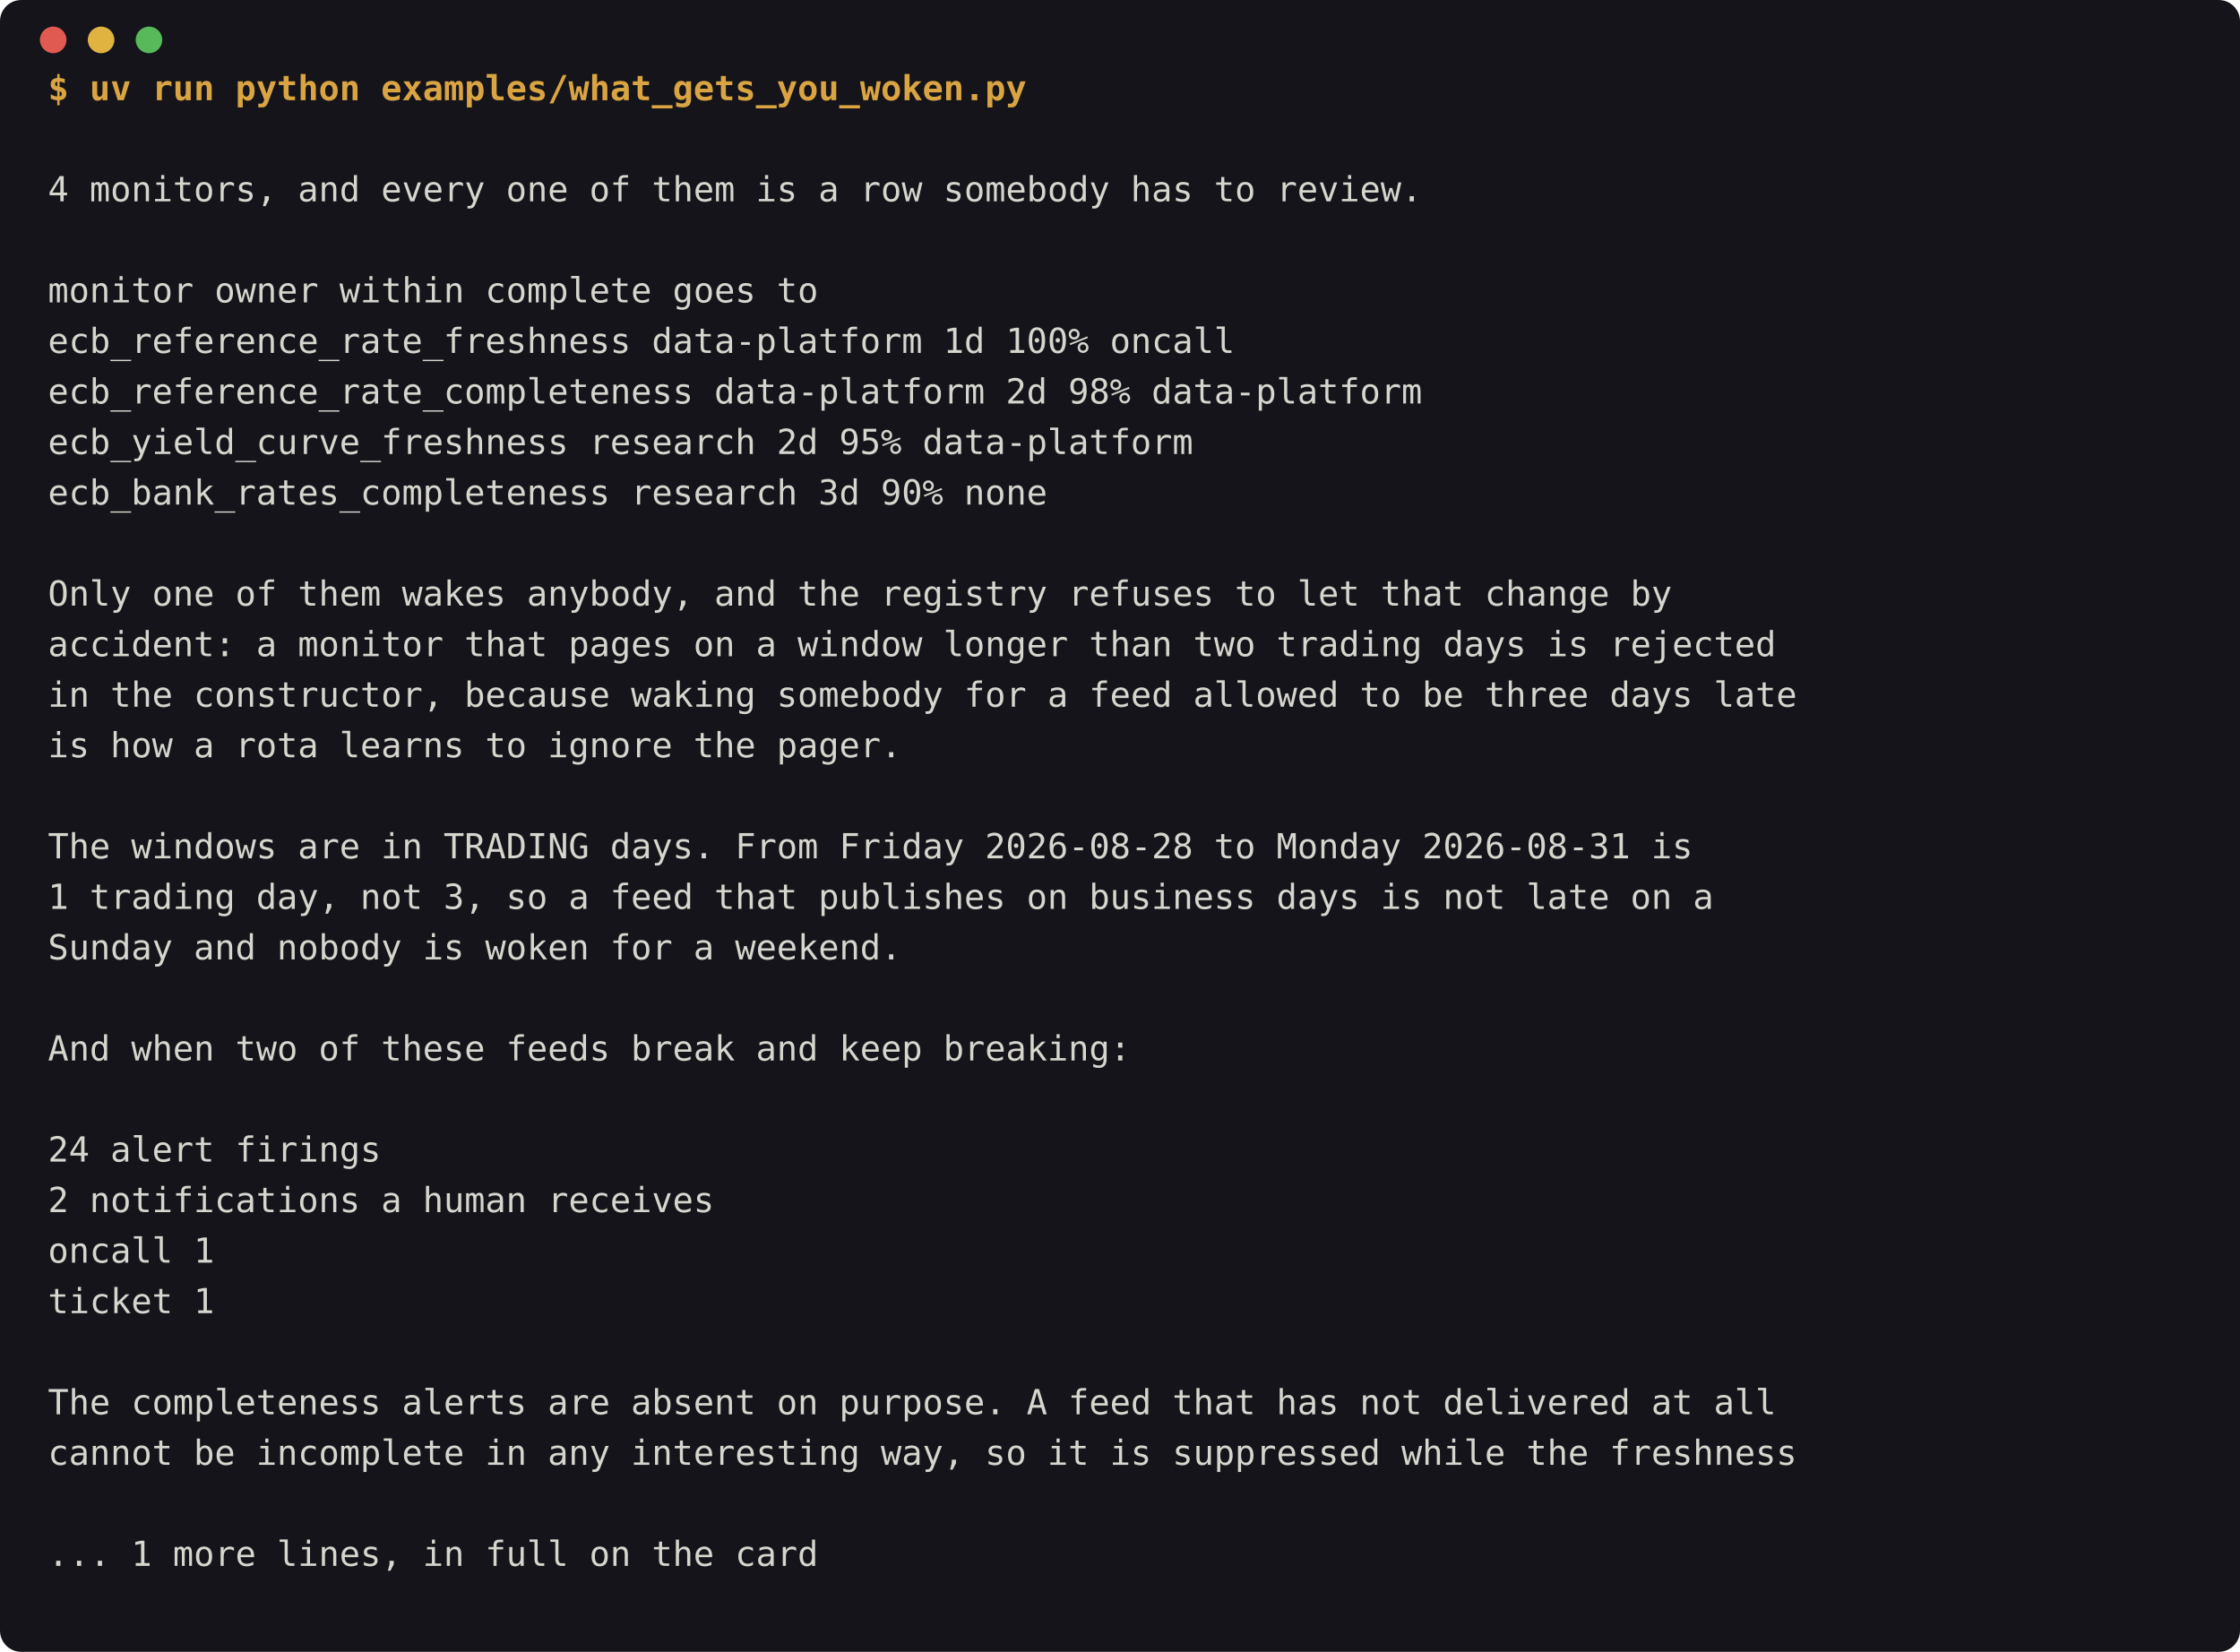
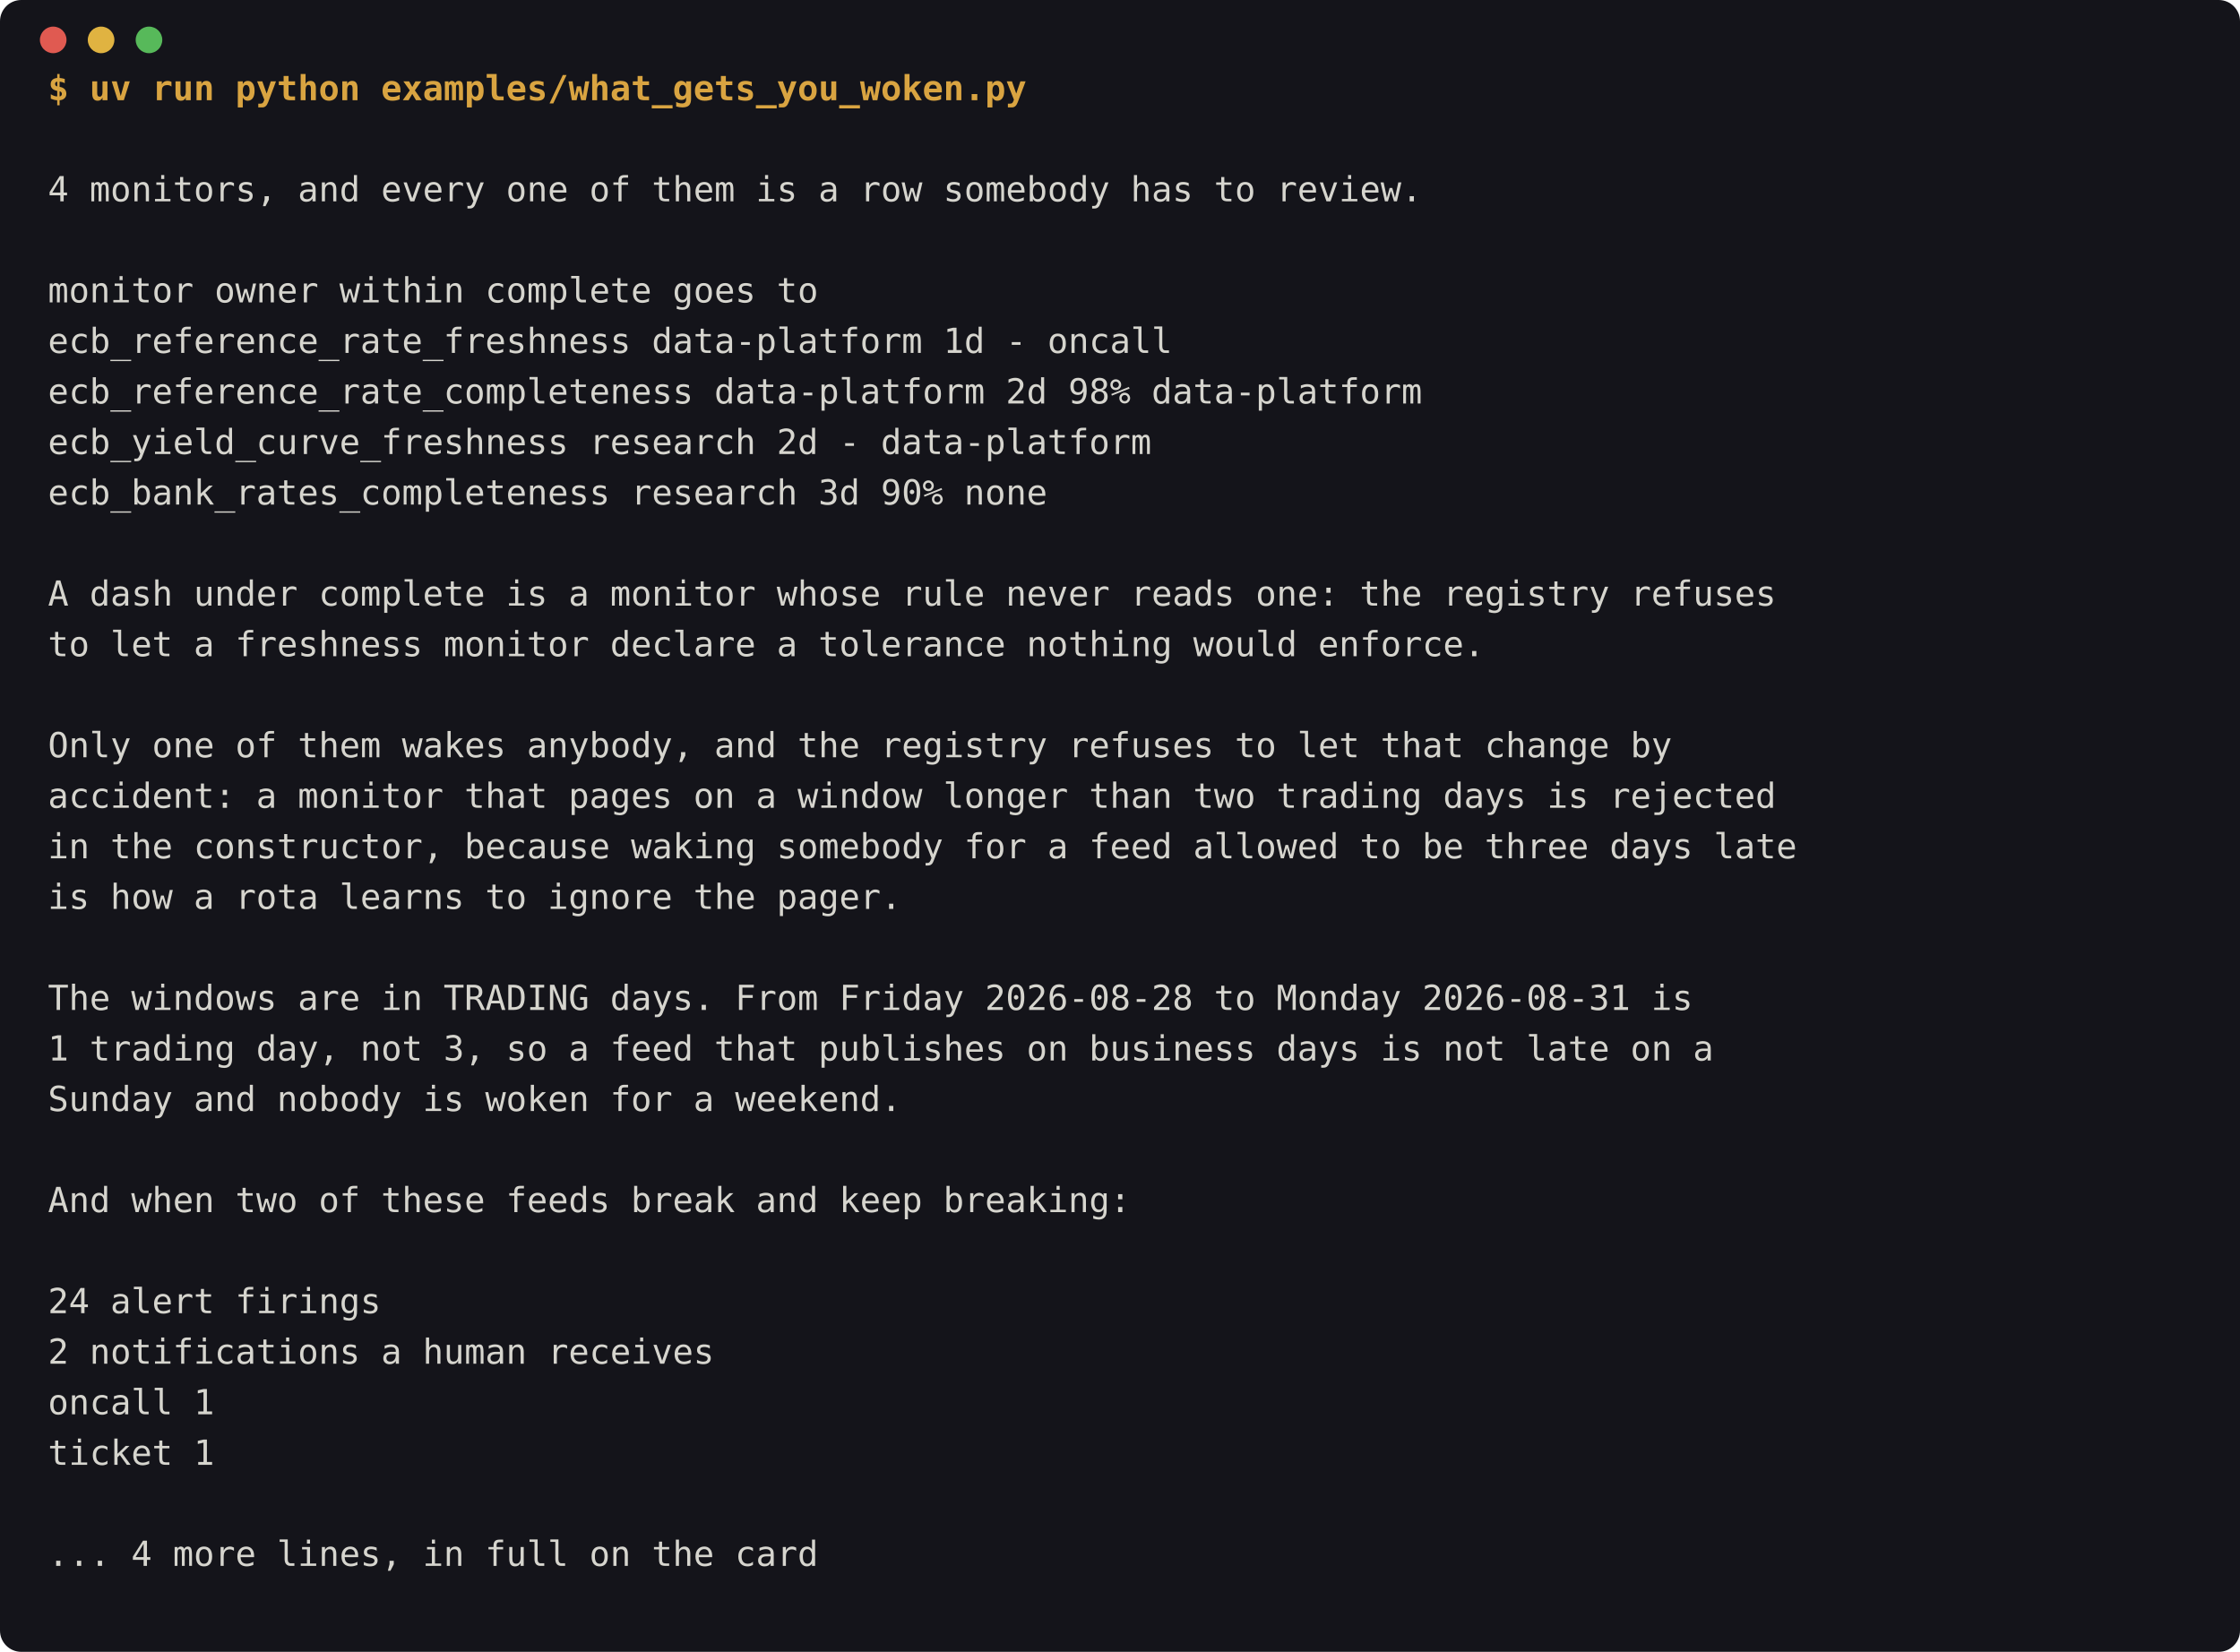
<svg xmlns="http://www.w3.org/2000/svg" viewBox="0 0 842 621" width="842" height="621" font-family="ui-monospace, SFMono-Regular, &quot;SF Mono&quot;, Menlo, Consolas, monospace" font-size="13">
  <style>
text{fill:#d6d5ce;white-space:pre;dominant-baseline:middle}
text.cmd{fill:#d9a441;font-weight:600}
@keyframes l0{0%,0.000%{opacity:0}0.000%,100%{opacity:1}}@keyframes l1{0%,0.930%{opacity:0}0.940%,100%{opacity:1}}@keyframes l2{0%,1.870%{opacity:0}1.880%,100%{opacity:1}}@keyframes l3{0%,2.811%{opacity:0}2.821%,100%{opacity:1}}@keyframes l4{0%,3.751%{opacity:0}3.761%,100%{opacity:1}}@keyframes l5{0%,4.691%{opacity:0}4.701%,100%{opacity:1}}@keyframes l6{0%,5.631%{opacity:0}5.641%,100%{opacity:1}}@keyframes l7{0%,6.571%{opacity:0}6.581%,100%{opacity:1}}@keyframes l8{0%,7.511%{opacity:0}7.521%,100%{opacity:1}}@keyframes l9{0%,8.452%{opacity:0}8.462%,100%{opacity:1}}@keyframes l10{0%,9.392%{opacity:0}9.402%,100%{opacity:1}}@keyframes l11{0%,10.332%{opacity:0}10.342%,100%{opacity:1}}@keyframes l12{0%,11.272%{opacity:0}11.282%,100%{opacity:1}}@keyframes l13{0%,12.212%{opacity:0}12.222%,100%{opacity:1}}@keyframes l14{0%,13.152%{opacity:0}13.162%,100%{opacity:1}}@keyframes l15{0%,14.093%{opacity:0}14.103%,100%{opacity:1}}@keyframes l16{0%,15.033%{opacity:0}15.043%,100%{opacity:1}}@keyframes l17{0%,15.973%{opacity:0}15.983%,100%{opacity:1}}@keyframes l18{0%,16.913%{opacity:0}16.923%,100%{opacity:1}}@keyframes l19{0%,17.853%{opacity:0}17.863%,100%{opacity:1}}@keyframes l20{0%,18.793%{opacity:0}18.803%,100%{opacity:1}}@keyframes l21{0%,19.734%{opacity:0}19.744%,100%{opacity:1}}@keyframes l22{0%,20.674%{opacity:0}20.684%,100%{opacity:1}}@keyframes l23{0%,21.614%{opacity:0}21.624%,100%{opacity:1}}@keyframes l24{0%,22.554%{opacity:0}22.564%,100%{opacity:1}}@keyframes l25{0%,23.494%{opacity:0}23.504%,100%{opacity:1}}@keyframes l26{0%,24.434%{opacity:0}24.444%,100%{opacity:1}}@keyframes l27{0%,25.375%{opacity:0}25.385%,100%{opacity:1}}@keyframes l28{0%,26.315%{opacity:0}26.325%,100%{opacity:1}}@keyframes l29{0%,27.255%{opacity:0}27.265%,100%{opacity:1}}
</style>
  <rect width="842" height="621" rx="8" fill="#14141a" />
  <circle cx="20" cy="15" r="5" fill="#e05a51" />
  <circle cx="38" cy="15" r="5" fill="#e0b341" />
  <circle cx="56" cy="15" r="5" fill="#57b95a" />
  <text x="18" y="34" class="cmd" style="animation:l0 5850ms steps(1,end) infinite">$ uv run python examples/what_gets_you_woken.py</text>
  <text x="18" y="53" style="animation:l1 5850ms steps(1,end) infinite" />
  <text x="18" y="72" style="animation:l2 5850ms steps(1,end) infinite">4 monitors, and every one of them is a row somebody has to review.</text>
  <text x="18" y="91" style="animation:l3 5850ms steps(1,end) infinite" />
  <text x="18" y="110" style="animation:l4 5850ms steps(1,end) infinite">  monitor                           owner           within   complete  goes to</text>
-   <text x="18" y="129" style="animation:l5 5850ms steps(1,end) infinite">  ecb_reference_rate_freshness      data-platform   1d       100%      oncall</text>
+   <text x="18" y="129" style="animation:l5 5850ms steps(1,end) infinite">  ecb_reference_rate_freshness      data-platform   1d       -         oncall</text>
  <text x="18" y="148" style="animation:l6 5850ms steps(1,end) infinite">  ecb_reference_rate_completeness   data-platform   2d       98%       data-platform</text>
-   <text x="18" y="167" style="animation:l7 5850ms steps(1,end) infinite">  ecb_yield_curve_freshness         research        2d       95%       data-platform</text>
+   <text x="18" y="167" style="animation:l7 5850ms steps(1,end) infinite">  ecb_yield_curve_freshness         research        2d       -         data-platform</text>
  <text x="18" y="186" style="animation:l8 5850ms steps(1,end) infinite">  ecb_bank_rates_completeness       research        3d       90%       none</text>
  <text x="18" y="205" style="animation:l9 5850ms steps(1,end) infinite" />
-   <text x="18" y="224" style="animation:l10 5850ms steps(1,end) infinite">  Only one of them wakes anybody, and the registry refuses to let that change by</text>
-   <text x="18" y="243" style="animation:l11 5850ms steps(1,end) infinite">  accident: a monitor that pages on a window longer than two trading days is rejected</text>
-   <text x="18" y="262" style="animation:l12 5850ms steps(1,end) infinite">  in the constructor, because waking somebody for a feed allowed to be three days late</text>
-   <text x="18" y="281" style="animation:l13 5850ms steps(1,end) infinite">  is how a rota learns to ignore the pager.</text>
-   <text x="18" y="300" style="animation:l14 5850ms steps(1,end) infinite" />
-   <text x="18" y="319" style="animation:l15 5850ms steps(1,end) infinite">The windows are in TRADING days. From Friday 2026-08-28 to Monday 2026-08-31 is</text>
-   <text x="18" y="338" style="animation:l16 5850ms steps(1,end) infinite">  1 trading day, not 3, so a feed that publishes on business days is not late on a</text>
-   <text x="18" y="357" style="animation:l17 5850ms steps(1,end) infinite">  Sunday and nobody is woken for a weekend.</text>
-   <text x="18" y="376" style="animation:l18 5850ms steps(1,end) infinite" />
-   <text x="18" y="395" style="animation:l19 5850ms steps(1,end) infinite">And when two of these feeds break and keep breaking:</text>
-   <text x="18" y="414" style="animation:l20 5850ms steps(1,end) infinite" />
-   <text x="18" y="433" style="animation:l21 5850ms steps(1,end) infinite">  24 alert firings</text>
-   <text x="18" y="452" style="animation:l22 5850ms steps(1,end) infinite">  2 notifications a human receives</text>
-   <text x="18" y="471" style="animation:l23 5850ms steps(1,end) infinite">    oncall           1</text>
-   <text x="18" y="490" style="animation:l24 5850ms steps(1,end) infinite">    ticket           1</text>
-   <text x="18" y="509" style="animation:l25 5850ms steps(1,end) infinite" />
-   <text x="18" y="528" style="animation:l26 5850ms steps(1,end) infinite">  The completeness alerts are absent on purpose. A feed that has not delivered at all</text>
-   <text x="18" y="547" style="animation:l27 5850ms steps(1,end) infinite">  cannot be incomplete in any interesting way, so it is suppressed while the freshness</text>
+   <text x="18" y="224" style="animation:l10 5850ms steps(1,end) infinite">  A dash under complete is a monitor whose rule never reads one: the registry refuses</text>
+   <text x="18" y="243" style="animation:l11 5850ms steps(1,end) infinite">  to let a freshness monitor declare a tolerance nothing would enforce.</text>
+   <text x="18" y="262" style="animation:l12 5850ms steps(1,end) infinite" />
+   <text x="18" y="281" style="animation:l13 5850ms steps(1,end) infinite">  Only one of them wakes anybody, and the registry refuses to let that change by</text>
+   <text x="18" y="300" style="animation:l14 5850ms steps(1,end) infinite">  accident: a monitor that pages on a window longer than two trading days is rejected</text>
+   <text x="18" y="319" style="animation:l15 5850ms steps(1,end) infinite">  in the constructor, because waking somebody for a feed allowed to be three days late</text>
+   <text x="18" y="338" style="animation:l16 5850ms steps(1,end) infinite">  is how a rota learns to ignore the pager.</text>
+   <text x="18" y="357" style="animation:l17 5850ms steps(1,end) infinite" />
+   <text x="18" y="376" style="animation:l18 5850ms steps(1,end) infinite">The windows are in TRADING days. From Friday 2026-08-28 to Monday 2026-08-31 is</text>
+   <text x="18" y="395" style="animation:l19 5850ms steps(1,end) infinite">  1 trading day, not 3, so a feed that publishes on business days is not late on a</text>
+   <text x="18" y="414" style="animation:l20 5850ms steps(1,end) infinite">  Sunday and nobody is woken for a weekend.</text>
+   <text x="18" y="433" style="animation:l21 5850ms steps(1,end) infinite" />
+   <text x="18" y="452" style="animation:l22 5850ms steps(1,end) infinite">And when two of these feeds break and keep breaking:</text>
+   <text x="18" y="471" style="animation:l23 5850ms steps(1,end) infinite" />
+   <text x="18" y="490" style="animation:l24 5850ms steps(1,end) infinite">  24 alert firings</text>
+   <text x="18" y="509" style="animation:l25 5850ms steps(1,end) infinite">  2 notifications a human receives</text>
+   <text x="18" y="528" style="animation:l26 5850ms steps(1,end) infinite">    oncall           1</text>
+   <text x="18" y="547" style="animation:l27 5850ms steps(1,end) infinite">    ticket           1</text>
  <text x="18" y="566" style="animation:l28 5850ms steps(1,end) infinite" />
-   <text x="18" y="585" style="animation:l29 5850ms steps(1,end) infinite">... 1 more lines, in full on the card</text>
+   <text x="18" y="585" style="animation:l29 5850ms steps(1,end) infinite">... 4 more lines, in full on the card</text>
</svg>
